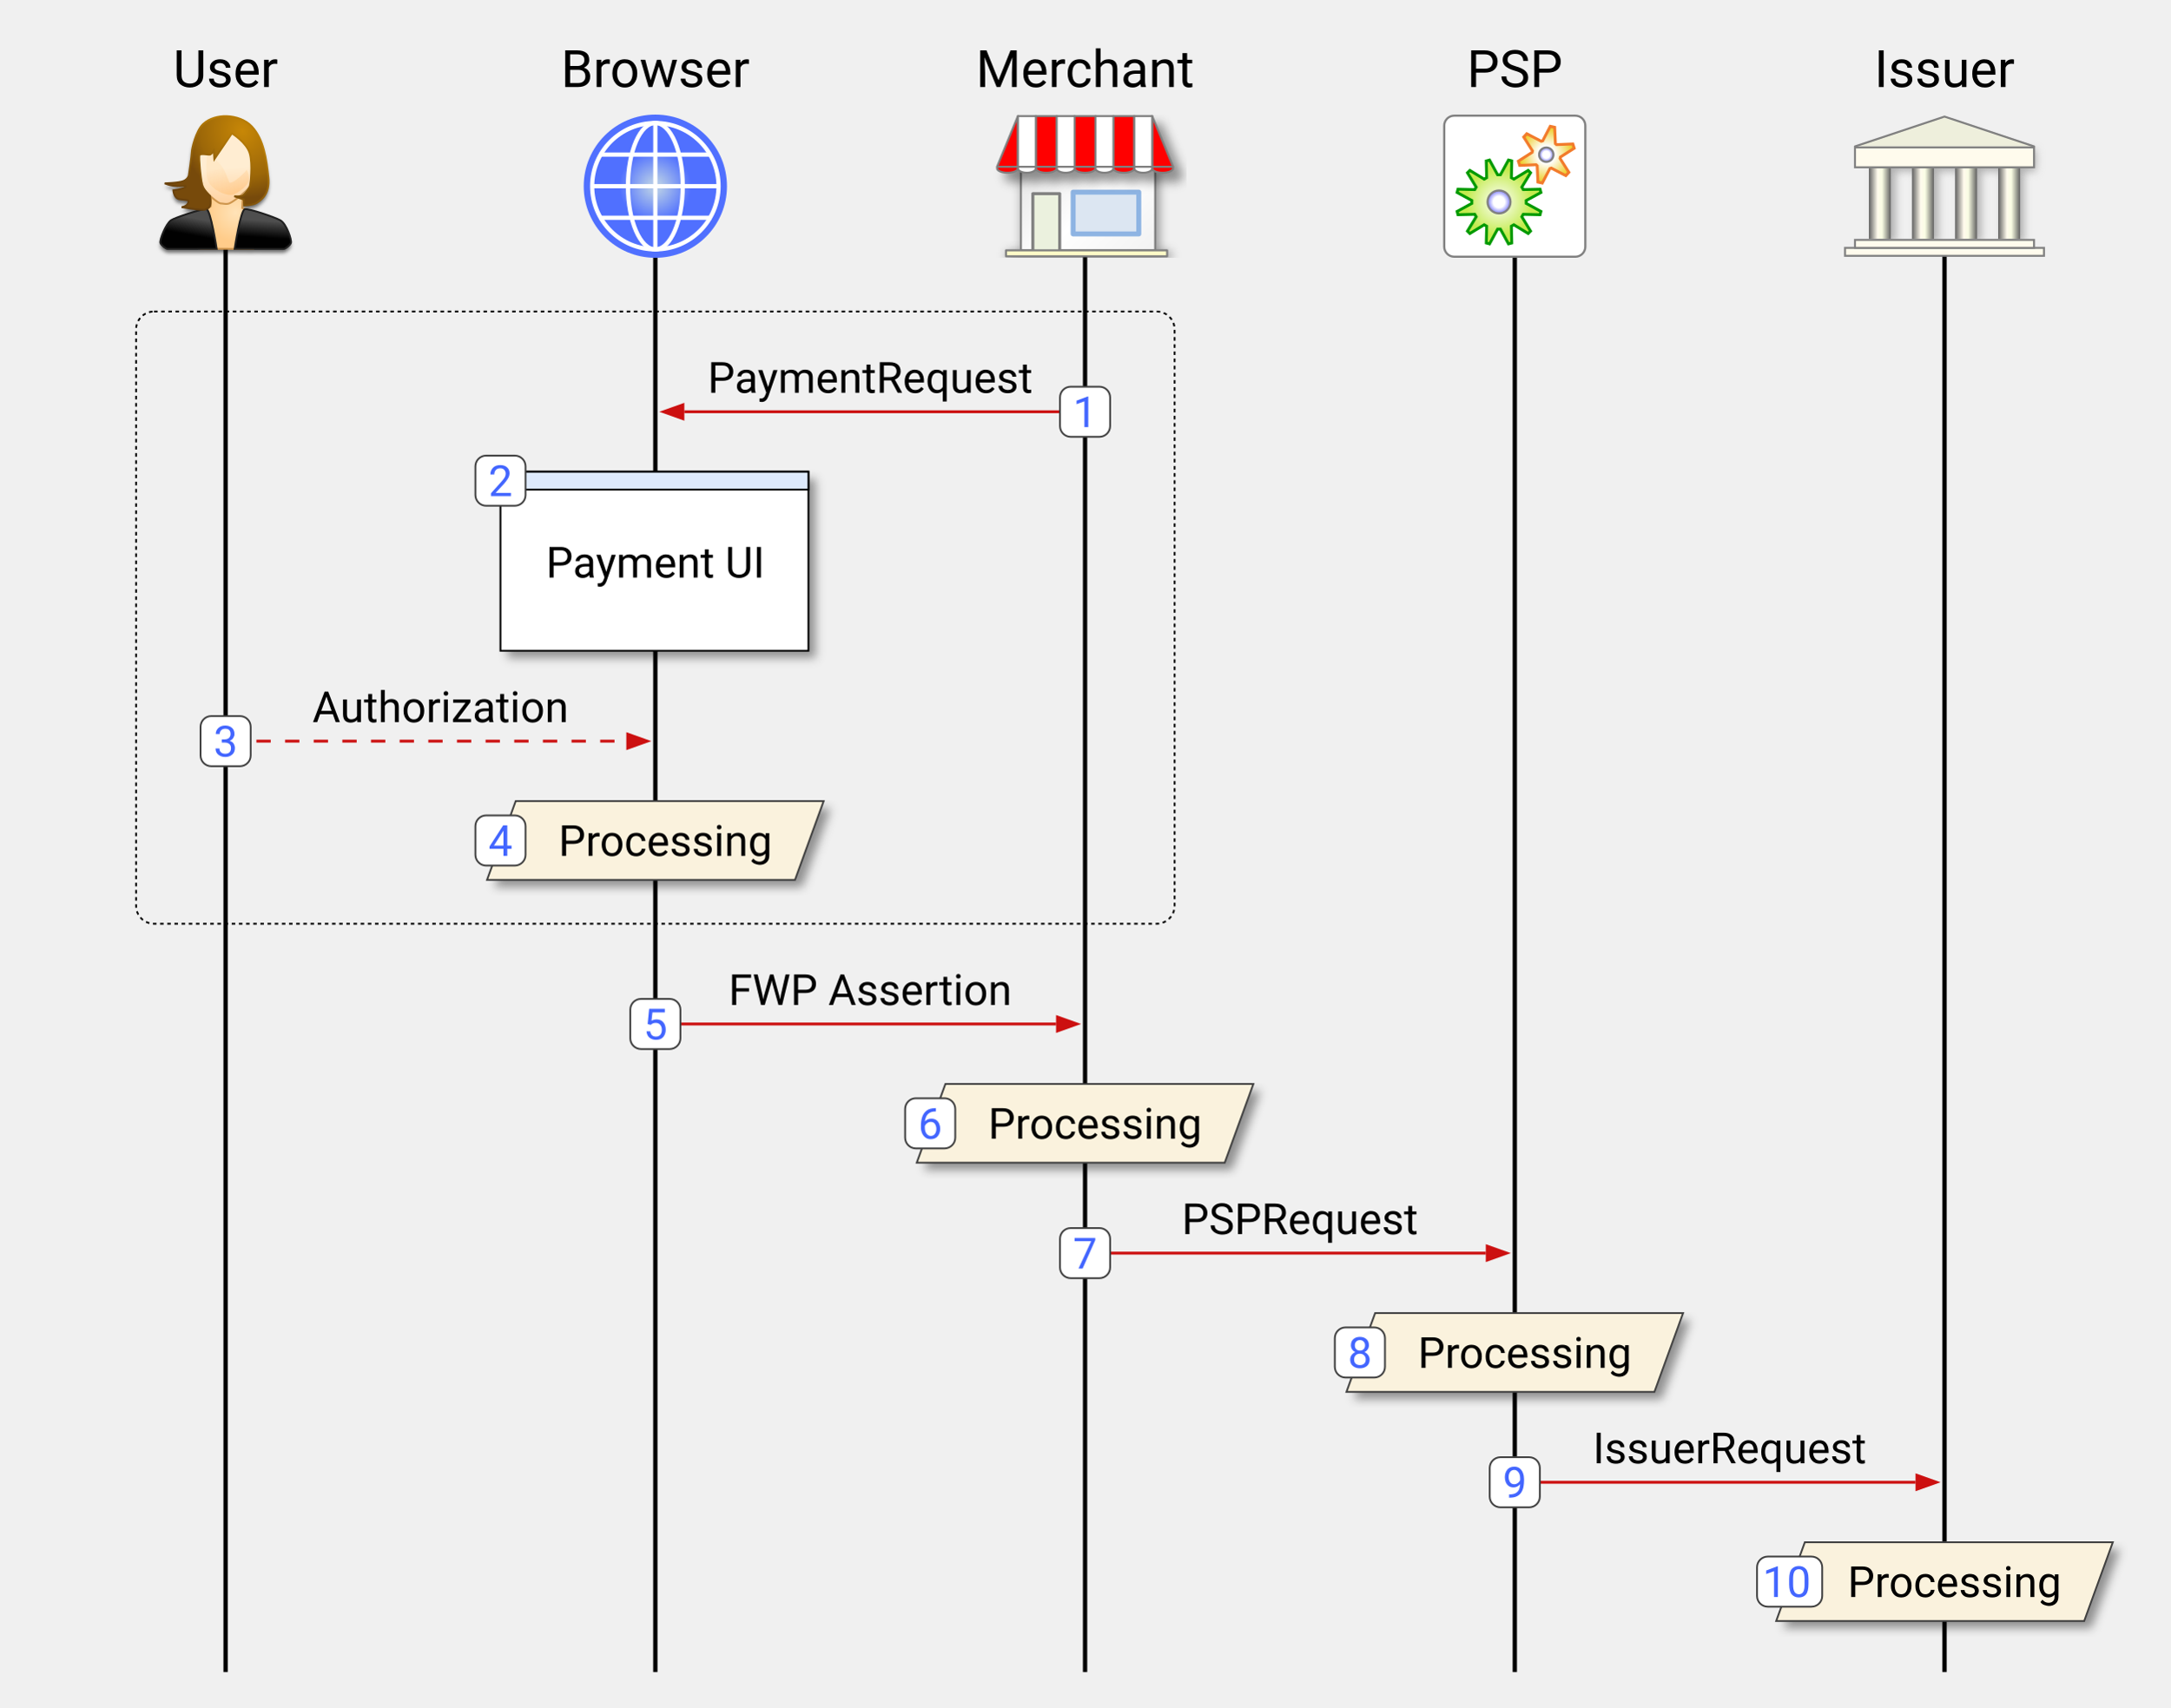
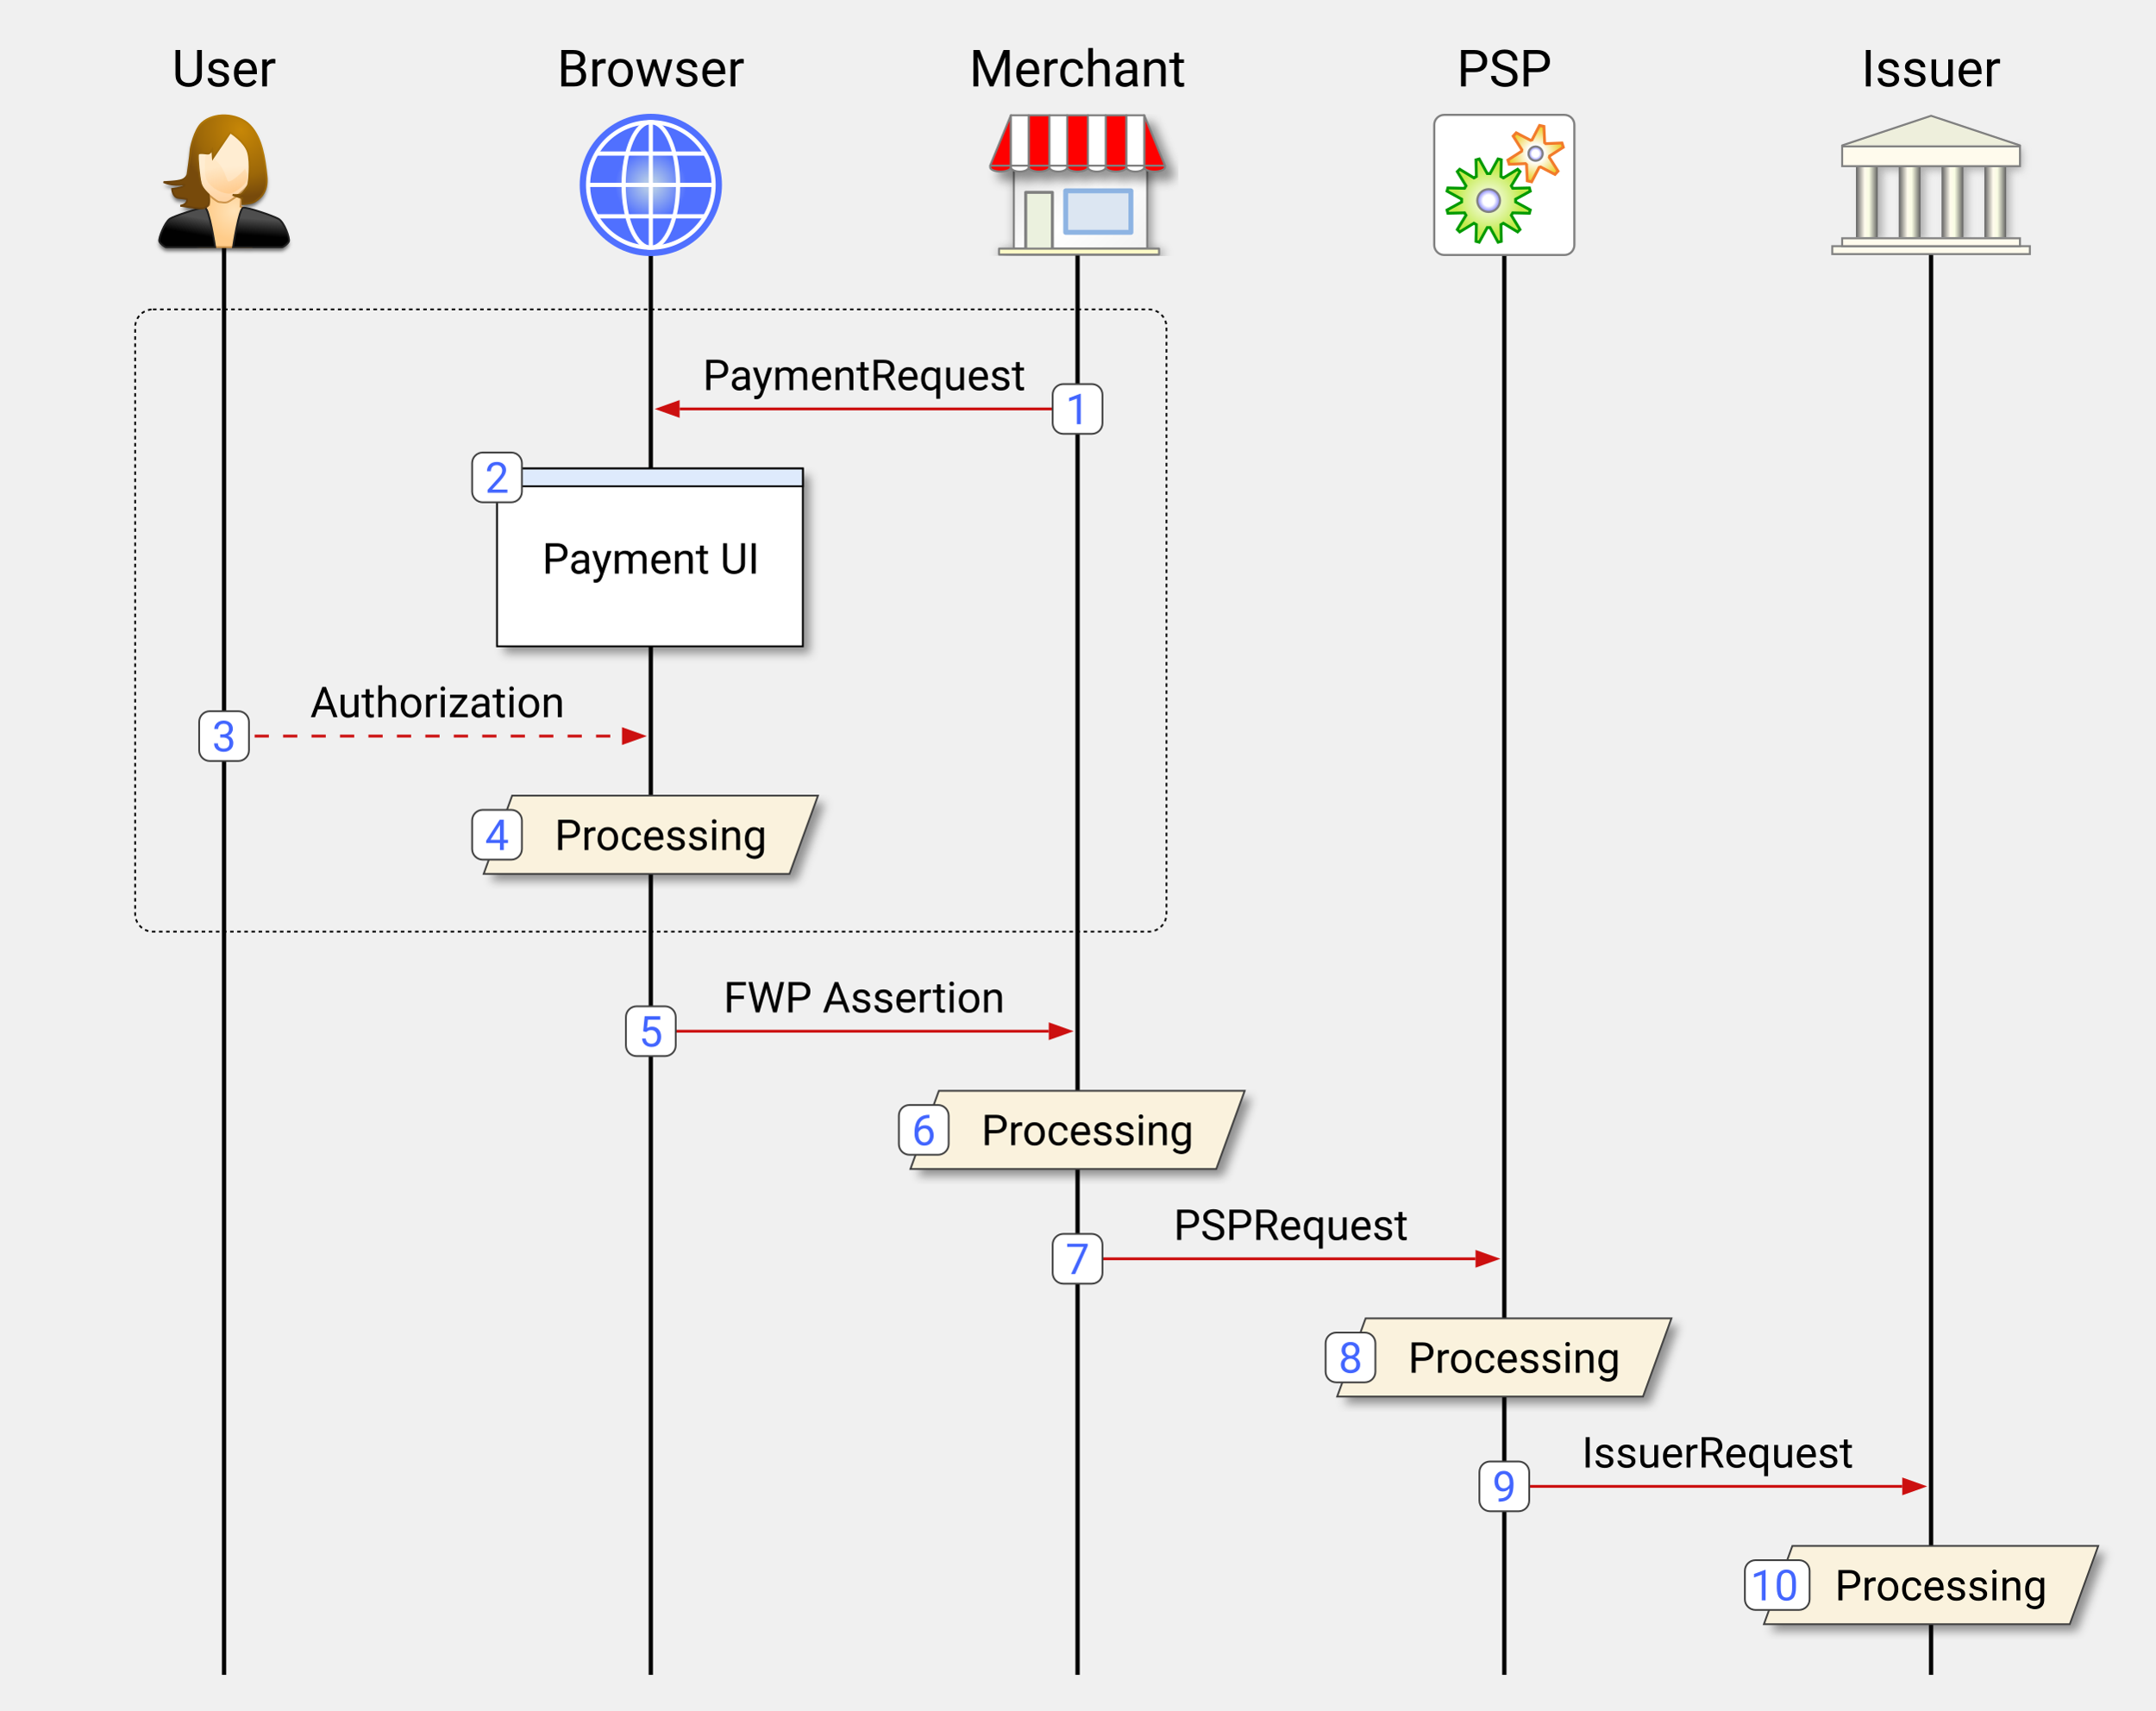
- <svg xmlns="http://www.w3.org/2000/svg" viewBox="0 0 606 477">
+ <svg xmlns="http://www.w3.org/2000/svg" viewBox="0 0 606 481">
  <defs>
    <filter id="dropShaddow">
      <feGaussianBlur stdDeviation="1.3" />
    </filter>
    <marker id="arrowHead" markerWidth="7" markerHeight="5" refX="0" refY="2.5" orient="auto" markerUnits="userSpaceOnUse">
      <polygon points="0 0, 7 2.5, 0 5" fill="#cc1010" />
    </marker>
    <marker id="arrowReturnHead" markerWidth="7" markerHeight="5" refX="0" refY="2.5" orient="auto" markerUnits="userSpaceOnUse">
      <polygon points="0 0, 7 2.5, 0 5" fill="#009000" />
    </marker>
  </defs>
-   <line x1="63" y1="67" x2="63" y2="467" stroke-width="1.2" stroke="black" />
-   <line x1="183" y1="67" x2="183" y2="467" stroke-width="1.2" stroke="black" />
-   <line x1="303" y1="67" x2="303" y2="467" stroke-width="1.2" stroke="black" />
-   <line x1="423" y1="67" x2="423" y2="467" stroke-width="1.2" stroke="black" />
-   <line x1="543" y1="67" x2="543" y2="467" stroke-width="1.2" stroke="black" />
+   <line x1="63" y1="67" x2="63" y2="471" stroke-width="1.2" stroke="black" />
+   <line x1="183" y1="67" x2="183" y2="471" stroke-width="1.2" stroke="black" />
+   <line x1="303" y1="67" x2="303" y2="471" stroke-width="1.2" stroke="black" />
+   <line x1="423" y1="67" x2="423" y2="471" stroke-width="1.2" stroke="black" />
+   <line x1="543" y1="67" x2="543" y2="471" stroke-width="1.2" stroke="black" />
  <svg x="43" y="32.0" width="40" height="40.0" viewBox="0 0 128 128" version="1.1" id="svg3129">
    <defs id="defs3131">
      <linearGradient id="e">
        <stop stop-color="#010101" offset="0" id="stop3134" />
        <stop stop-color="#4e4e4e" offset="1" id="stop3136" />
      </linearGradient>
      <linearGradient id="a">
        <stop stop-color="#868aa8" stop-opacity=".686" offset="0" id="stop3139" />
        <stop stop-color="#a0a4bb" stop-opacity=".561" offset="1" id="stop3141" />
      </linearGradient>
      <linearGradient id="b">
        <stop stop-color="#ffe2ba" stop-opacity=".547" offset="0" id="stop3144" />
        <stop stop-color="#ffc684" offset="1" id="stop3146" />
      </linearGradient>
      <linearGradient id="c">
        <stop stop-color="#ffedd2" offset="0" id="stop3149" />
        <stop stop-color="#ffd5a5" offset="1" id="stop3151" />
      </linearGradient>
      <linearGradient id="d">
        <stop stop-color="#b3b3b3" offset="0" id="stop3154" />
        <stop stop-color="#ce964d" offset="1" id="stop3156" />
      </linearGradient>
      <filter id="f">
        <feGaussianBlur stdDeviation="0.314" id="feGaussianBlur3159" />
      </filter>
      <linearGradient id="y" y2="56.036" href="#c" gradientUnits="userSpaceOnUse" x2="4.821" gradientTransform="translate(41.286,2.5714)" y1="38.893" x1="3.571" />
      <linearGradient id="x" y2="58.036" href="#d" gradientUnits="userSpaceOnUse" x2="8.234" gradientTransform="translate(41.286,2.5714)" y1="34.993" x1="9.681" />
      <linearGradient id="w" y2="55.411" href="#b" gradientUnits="userSpaceOnUse" x2="6.161" gradientTransform="translate(41.286,2.5714)" y1="38.536" x1="1.786" />
      <radialGradient id="j" gradientUnits="userSpaceOnUse" cy="20.53" cx="3.489" gradientTransform="matrix(1,0,0,0.73258,61.286,8.1921)" r="19.097">
        <stop stop-color="#be984f" offset="0" id="stop3165" />
        <stop stop-color="#754c0a" offset="1" id="stop3167" />
      </radialGradient>
      <linearGradient id="v" y2="29.25" gradientUnits="userSpaceOnUse" x2="-7.321" gradientTransform="translate(61.286,2.5714)" y1="7.286" x1="-6.786">
        <stop stop-color="#b47a06" offset="0" id="stop3170" />
        <stop stop-color="#6a410c" offset="1" id="stop3172" />
      </linearGradient>
      <radialGradient id="i" gradientUnits="userSpaceOnUse" cy="26.852" cx="12.304" gradientTransform="matrix(-1.3742,-1.1543,1.6293,-1.9396,7.0338,90.784)" r="4.873">
        <stop stop-color="#b37a07" offset="0" id="stop3175" />
        <stop stop-color="#7c4f0b" offset="1" id="stop3177" />
      </radialGradient>
      <linearGradient id="u" y2="38.714" gradientUnits="userSpaceOnUse" x2="10.893" gradientTransform="translate(21.286,2.5714)" y1="16.214" x1="10">
        <stop stop-color="#af7606" offset="0" id="stop3180" />
        <stop stop-color="#6a410b" stop-opacity=".969" offset="1" id="stop3182" />
      </linearGradient>
      <linearGradient id="t" y2="100.86" gradientUnits="userSpaceOnUse" x2="15" gradientTransform="translate(81.286,2.5714)" y1="79.429" x1="-52.143">
        <stop stop-color="#a0a3bb" stop-opacity=".957" offset="0" id="stop3185" />
        <stop stop-color="#d0d1e2" offset="1" id="stop3187" />
      </linearGradient>
      <linearGradient id="s" y2="56.929" href="#a" gradientUnits="userSpaceOnUse" x2="-58.571" gradientTransform="translate(81.286,2.5714)" y1="101.57" x1="-16.25" />
      <linearGradient id="r" y2="90.5" gradientUnits="userSpaceOnUse" x2="-21.071" gradientTransform="translate(81.286,2.5714)" y1="72.464" x1="-58.214">
        <stop stop-color="#79819d" stop-opacity=".829" offset="0" id="stop3191" />
        <stop stop-color="#e2e2ed" stop-opacity=".424" offset="1" id="stop3193" />
      </linearGradient>
      <radialGradient id="h" gradientUnits="userSpaceOnUse" cy="93.388" cx="150.89" gradientTransform="matrix(-0.662,0.80825,-0.80978,-0.65231,267.69,34.405)" r="14.984">
        <stop stop-color="#ffe3b8" offset="0" id="stop3196" />
        <stop stop-color="#ffcc8a" offset="1" id="stop3198" />
      </radialGradient>
      <linearGradient id="q" y2="56.036" href="#c" gradientUnits="userSpaceOnUse" x2="4.821" gradientTransform="translate(81.286,32.571)" y1="38.893" x1="3.571" />
      <linearGradient id="p" y2="55.179" href="#d" gradientUnits="userSpaceOnUse" x2="7.699" gradientTransform="translate(81.286,32.571)" y1="34.993" x1="9.681" />
      <linearGradient id="o" y2="55.411" href="#b" gradientUnits="userSpaceOnUse" x2="6.161" gradientTransform="translate(83.286,32.571)" y1="38.536" x1="1.786" />
      <linearGradient id="n" y2="96.117" href="#e" gradientUnits="userSpaceOnUse" x2="69.827" gradientTransform="translate(1.2857,2.5714)" y1="105.18" x1="68.16" />
      <radialGradient id="g" gradientUnits="userSpaceOnUse" cy="41.346" cx="141.71" gradientTransform="matrix(-1.0275,0.58941,-0.64296,-1.1208,268.12,14.284)" r="28.364">
        <stop stop-color="#b37906" offset="0" id="stop3205" style="stop-color:#c78707;stop-opacity:1;" />
        <stop stop-color="#976408" offset="0.683" id="stop3207" style="stop-color:#9c6708;stop-opacity:1;" />
        <stop stop-color="#74490b" offset="1" id="stop3209" style="stop-color:#774a0b;stop-opacity:1;" />
      </radialGradient>
      <linearGradient id="m" y2="82.286" gradientUnits="userSpaceOnUse" x2="122.14" gradientTransform="translate(-58.714,2.5714)" y1="45.5" x1="144.11">
        <stop stop-color="#b77c06" offset="0" id="stop3212" />
        <stop stop-color="#69410c" offset="1" id="stop3214" />
      </linearGradient>
      <linearGradient id="l" y2="97.188" href="#e" gradientUnits="userSpaceOnUse" x2="66.077" gradientTransform="matrix(-1,0,0,1,172.39,2.5714)" y1="106.26" x1="66.731" />
      <linearGradient id="k" y2="56.929" href="#a" gradientUnits="userSpaceOnUse" x2="-58.571" gradientTransform="translate(380,2)" y1="101.57" x1="-16.25" />
      <filter id="z">
        <feGaussianBlur stdDeviation="1.055" id="feGaussianBlur3219" />
      </filter>
      <linearGradient href="#c" id="linearGradient3279" gradientUnits="userSpaceOnUse" gradientTransform="matrix(1.656798,0,0,1.656798,54.82269,-16.61489)" x1="3.571" y1="38.893" x2="4.821" y2="56.036" />
      <linearGradient href="#d" id="linearGradient3281" gradientUnits="userSpaceOnUse" gradientTransform="matrix(1.656798,0,0,1.656798,54.82269,-16.61489)" x1="9.681" y1="34.993" x2="7.699" y2="55.179" />
      <radialGradient href="#h" id="radialGradient3284" gradientUnits="userSpaceOnUse" gradientTransform="matrix(-1.0968,1.339107,-1.341642,-1.080746,363.6564,-13.57632)" cx="150.89" cy="93.388" r="14.984" />
      <linearGradient href="#b" id="linearGradient3309" gradientUnits="userSpaceOnUse" gradientTransform="translate(83.286,32.571)" x1="1.786" y1="38.536" x2="6.161" y2="55.411" />
      <linearGradient href="#e" id="linearGradient3312" gradientUnits="userSpaceOnUse" gradientTransform="matrix(-1.656798,0,0,1.656798,205.7636,-66.31816)" x1="66.731" y1="106.26" x2="66.077" y2="97.188" />
      <radialGradient href="#g" id="radialGradient3315" gradientUnits="userSpaceOnUse" gradientTransform="matrix(-1.70236,0.9765331,-1.065255,-1.856939,364.3688,-46.91275)" cx="141.71" cy="41.346" r="28.364" />
      <linearGradient href="#m" id="linearGradient3317" gradientUnits="userSpaceOnUse" gradientTransform="matrix(1.656798,0,0,1.656798,-177.129,-66.31816)" x1="144.11" y1="45.5" x2="122.14" y2="82.286" />
      <linearGradient href="#e" id="linearGradient3320" gradientUnits="userSpaceOnUse" gradientTransform="matrix(1.656798,0,0,1.656798,-77.72162,-66.31816)" x1="68.16" y1="105.18" x2="69.827" y2="96.117" />
    </defs>
    <g transform="matrix(1.656798,0,0,1.656798,-574.7538,-66.31816)" id="g3223" style="opacity:0.572;filter:url(#z)">
      <path d="m 395.19,79.812 -17.875,1.781 0.188,9.906 -2.25,1.562 c -0.021,-0.007 -0.041,-0.028 -0.062,-0.031 -2.33,-0.357 -19.08,5.969 -19.08,5.969 -1.282,0.566 -6.295,10.673 -5.781,12.25 0.432,1.326 3.13,3.25 3.844,3.25 0.714,0 26.531,-0.031 26.531,-0.031 0,0 1.4e-4,-0.062 0,-0.062 l 19.812,0.125 v -0.062 c 7.6,0.009 15.965,0.031 16.406,0.031 0.714,0 3.38,-1.924 3.812,-3.25 0.514,-1.577 -4.468,-11.684 -5.75,-12.25 0,0 -15.834,-5.982 -18.812,-5.969 l -1.719,-0.625 0.73,-12.595 z" id="path3227" />
      <path d="m 379.11,61.429 0.357,4.643 9.464,-13.929 c 0,0 9.643,6.071 9.821,10.714 0.179,4.643 0.179,16.964 0,17.679 -0.18,0.714 -2.68,4.464 -3.93,5.178 -1.25,0.714 -4.643,0.357 -4.643,0.357 l 5.179,1.786 0.179,3.214 c 0,0 5,-0.179 6.786,-1.429 1.786,-1.25 7.321,-4.286 6.25,-13.929 -1.08,-9.642 -3.58,-22.856 -8.94,-27.32 -5.35,-4.464 -10.89,-5.357 -13.57,-5.536 -2.679,-0.179 -8.214,-1.071 -12.679,4.286 -4.464,5.357 -6.071,13.393 -6.071,15 0,1.607 -1.607,12.679 -1.607,12.679 0,0 -0.357,1.964 -2.857,3.036 -2.5,1.071 -10.179,1.25 -10.179,1.25 2.899,1.265 5.975,1.671 9.107,1.429 0.714,-0.179 3.304,-0.446 2.054,0.625 -1.25,1.071 -6.518,1.696 -6.518,1.696 0,0 0.268,4.464 3.482,4.821 3.214,0.357 4.018,0.536 4.018,0.536 0,0 1.161,-0.179 0.446,1.607 -0.714,1.786 -3.482,2.143 -3.482,2.143 0,0 11.607,1.964 12.857,1.25 1.25,-0.714 1.872,-0.78 2.321,-1.607 0.911,-1.674 0.179,-5.714 0.179,-5.714 0,0 -3.571,-3.214 -4.286,-5.893 -0.714,-2.679 -1.964,-14.821 -1.429,-16.071 0.536,-1.25 5.179,0 5.893,-0.357 0.72,-0.359 1.79,-2.144 1.79,-2.144 z" id="path3231" />
    </g>
    <path style="fill:url(#radialGradient3284);stroke:#ce954d;stroke-width:1.65px" id="path3257" d="m 50.382,65.547 0.296,16.433 -9.765,6.749 0.888,31.105 47.048,0.293 -2.071,-33.746 -7.989,-2.935 1.19,-20.844 z" />
    <path style="fill:url(#linearGradient3279);stroke:url(#linearGradient3281);stroke-width:1.657px" id="path3259" d="m 39.178,45.248 c 0,0 3.081,16.125 5.021,20.501 1.884,4.25 13.18,13.598 15.272,13.598 2.092,0 5.217,1.195 8.083,-0.087 4.856,-2.171 15.63,-11.372 17.231,-13.93 3.546,-5.668 2.798,-30.84 2.798,-30.84 L 69.58,10.821 40.011,28.093 z" />
    <path style="fill:url(#linearGradient3309);filter:url(#f)" id="path3261" d="m 98.107,80.571 c -2.722,3.171 -6.603,5.214 -8.036,5.357 -3.571,0.357 -10.488,-2.801 -12.679,-7.321 -1.871,-3.86 -0.536,-15.179 -0.536,-15.179 0,0 4.525,2.521 7.758,6.86 2.589,3.475 3.966,8.949 4.385,9.033 2.232,0.446 8.839,-6.071 9.018,-6.786 0.179,-0.714 3.053,4.58 0.09,8.036 z" transform="matrix(1.656798,0,0,1.656798,-79.85176,-70.57845)" />
    <path d="m 56.006,120.02 c 0,0 -5.325,-34.91 -9.172,-35.504 -3.846,-0.592 -28.315,7.645 -31.589,9.904 -4.734,3.266 -10.388,17.661 -9.536,20.274 0.716,2.197 5.152,5.376 6.336,5.376 1.185,0 43.961,-0.05 43.961,-0.05 z" id="path3265" style="fill:url(#linearGradient3320);stroke:#1f1f1f;stroke-width:1.657px" />
    <path d="M 53.343,32.143 53.935,39.835 69.615,16.758 c 0,0 13.105,8.146 15.958,17.961 2.8,9.63 0.61,27.897 0.314,29.08 -0.296,1.183 -4.438,7.396 -6.509,8.58 -2.071,1.183 -7.692,0.592 -7.692,0.592 l 8.58,2.959 0.296,5.325 c 0,0 8.284,-0.296 11.243,-2.367 C 94.763,76.817 103.935,71.787 102.159,55.81 100.384,39.834 98.183,22.163 87.367,10.545 81.851,4.621 72.972,1.622 64.882,1.374 57.494,1.147 49.254,3.403 43.876,8.474 37.374,14.605 33.817,30.664 33.817,33.326 c 0,2.663 -2.663,21.007 -2.663,21.007 0,0 -0.592,3.254 -4.734,5.03 -4.142,1.775 -16.865,2.071 -16.865,2.071 4.803,2.096 9.9,2.768 15.089,2.367 1.183,-0.296 5.473,-0.74 3.402,1.035 -2.071,1.775 -10.799,2.811 -10.799,2.811 0,0 0.444,7.396 5.769,7.988 5.325,0.592 6.657,0.888 6.657,0.888 0,0 1.923,-0.296 0.74,2.663 -1.183,2.959 -5.769,3.55 -5.769,3.55 0,0 19.23,3.254 21.301,2.071 2.071,-1.183 3.101,-1.293 3.846,-2.663 1.509,-2.773 0.296,-9.467 0.296,-9.467 0,0 -5.917,-5.325 -7.101,-9.763 -1.183,-4.438 -3.254,-24.555 -2.367,-26.626 0.888,-2.071 8.58,0 9.763,-0.592 1.185,-0.593 2.961,-3.552 2.961,-3.552 z" id="path3267" style="fill:url(#radialGradient3315);stroke:url(#linearGradient3317);stroke-width:1.657px" />
    <path d="m 72.042,120.02 c 0,0 5.325,-34.91 9.172,-35.504 3.846,-0.592 26,6.891 31.589,9.904 5.588,3.013 10.388,17.661 9.536,20.274 -0.716,2.197 -5.152,5.376 -6.336,5.376 -1.176,0 -43.957,-0.05 -43.957,-0.05 z" id="path3269" style="fill:url(#linearGradient3312);stroke:#1f1f1f;stroke-width:1.657px" />
  </svg>
  <text x="63" y="24.3" fill="black" font-family="Roboto,sans-serif" font-size="14.4" text-anchor="middle">User</text>
  <svg x="163" y="32.0" width="40" height="40.0" viewBox="0 0 68 68">
    <defs>
      <radialGradient id="browserWorld">
        <stop offset="0.09" stop-color="#afc6e9" />
        <stop offset="0.5" stop-color="#5070ff" />
      </radialGradient>
    </defs>
    <circle cx="34" cy="34" r="34" fill="url(#browserWorld)" />
    <g fill="none" stroke="white" stroke-width="2">
      <circle cx="34" cy="34" r="30" />
      <ellipse cx="34" cy="34" rx="13" ry="30" />
      <line x1="34" y1="4" x2="34" y2="64" />
      <line x1="4" y1="34" x2="64" y2="34" />
      <line x1="7.5" y1="19" x2="60.5" y2="19" />
      <line x1="7.5" y1="49" x2="60.5" y2="49" />
    </g>
  </svg>
  <text x="183" y="24.3" fill="black" font-family="Roboto,sans-serif" font-size="14.4" text-anchor="middle">Browser</text>
  <svg x="274.667" y="32.0" width="56.667" height="40.0" viewBox="0 0 68 48" version="1.1">
    <defs>
      <filter id="fx0" x="-128" y="-72" width="1536" height="864" filterUnits="userSpaceOnUse" primitiveUnits="userSpaceOnUse">
        <feComponentTransfer color-interpolation-filters="sRGB" id="feComponentTransfer10">
          <feFuncR type="discrete" tableValues="0 0" id="feFuncR2" />
          <feFuncG type="discrete" tableValues="0 0" id="feFuncG4" />
          <feFuncB type="discrete" tableValues="0 0" id="feFuncB6" />
          <feFuncA type="linear" slope="0.4" intercept="0" id="feFuncA8" />
        </feComponentTransfer>
        <feGaussianBlur stdDeviation="1.778 1.778" id="feGaussianBlur12" />
      </filter>
      <filter id="fx1" x="-128" y="-72" width="1536" height="864" filterUnits="userSpaceOnUse" primitiveUnits="userSpaceOnUse">
        <feComponentTransfer color-interpolation-filters="sRGB" id="feComponentTransfer23">
          <feFuncR type="discrete" tableValues="0 0" id="feFuncR15" />
          <feFuncG type="discrete" tableValues="0 0" id="feFuncG17" />
          <feFuncB type="discrete" tableValues="0 0" id="feFuncB19" />
          <feFuncA type="linear" slope="0.4" intercept="0" id="feFuncA21" />
        </feComponentTransfer>
        <feGaussianBlur stdDeviation="1.778 1.778" id="feGaussianBlur25" />
      </filter>
      <clipPath id="clip2">
        <rect x="0" y="0" width="1280" height="720" />
      </clipPath>
      <clipPath id="clip3">
        <rect x="-2" y="-2" width="73" height="46" />
      </clipPath>
      <clipPath id="clip4">
        <rect x="0" y="0" width="69" height="44" />
      </clipPath>
      <linearGradient x1="291" y1="69" x2="327" y2="105" gradientUnits="userSpaceOnUse" spreadMethod="reflect" id="fill5" gradientTransform="translate(-274,-55)">
        <stop offset="0" stop-color="#E6E6E6" id="stop37" />
        <stop offset="0.006" stop-color="#E6E6E6" id="stop39" />
        <stop offset="0.49" stop-color="#FFFFFF" id="stop41" />
        <stop offset="1" stop-color="#F2F2F2" id="stop43" />
      </linearGradient>
      <clipPath id="clip6">
        <rect x="-2" y="-2" width="77" height="38" />
      </clipPath>
      <clipPath id="clip7">
        <rect x="0" y="0" width="74" height="34" />
      </clipPath>
    </defs>
    <g clip-path="url(#clip3)" filter="url(#fx0)" transform="translate(1,12)">
      <g clip-path="url(#clip4)">
        <rect x="12.329" y="7.328" width="45" height="27" stroke="#7f7f7f" stroke-linejoin="round" stroke-miterlimit="10" fill="#ff0000" />
        <rect x="16.329" y="15.329" width="9" height="20" stroke="#7f7f7f" stroke-linejoin="round" stroke-miterlimit="10" fill="#ebf1de" />
        <rect x="0" y="0" width="14" height="22" stroke="#8eb4e3" stroke-width="2" stroke-linejoin="round" stroke-miterlimit="10" fill="#dce6f2" transform="matrix(0,-1,-1,0,51.8284,28.8284)" />
        <path d="m 25.328,25.328 1e-4,1e-4" stroke="#4a7ebb" stroke-linejoin="round" stroke-miterlimit="10" fill="none" fill-rule="evenodd" />
        <rect x="7.328" y="34.328" width="54" height="2" stroke="#7f7f7f" stroke-linejoin="round" stroke-miterlimit="10" fill="#fdfac7" />
      </g>
    </g>
    <rect x="12.5" y="18.5" width="45" height="27" stroke="#7f7f7f" stroke-width="0.667" stroke-linejoin="round" stroke-miterlimit="10" fill="url(#fill5)" style="fill:url(#fill5)" />
    <rect x="16.5" y="26.5" width="9" height="20" stroke="#7f7f7f" stroke-linejoin="round" stroke-miterlimit="10" fill="#ebf1de" />
    <rect x="-40" y="-52" width="14" height="22" stroke="#8eb4e3" stroke-width="1.667" stroke-linejoin="round" stroke-miterlimit="10" fill="#dce6f2" transform="matrix(0,-1,-1,0,0,0)" />
    <path d="m 25.5,36.5 v 10e-5" stroke="#4a7ebb" stroke-linejoin="round" stroke-miterlimit="10" fill="none" fill-rule="evenodd" />
    <g clip-path="url(#clip6)" filter="url(#fx1)" transform="translate(0,-4)">
      <g clip-path="url(#clip7)">
        <path d="m 7.328,24.828 c 0,-0.829 1.567,-1.5 3.5,-1.5 1.933,0 3.5,0.671 3.5,1.5 0,0.828 -1.567,1.5 -3.5,1.5 -1.933,0 -3.5,-0.672 -3.5,-1.5 z" stroke="#7f7f7f" stroke-linejoin="round" stroke-miterlimit="10" fill="#ff0000" fill-rule="evenodd" />
        <path d="m 20.328,24.828 c 0,-0.829 1.567,-1.5 3.5,-1.5 1.933,0 3.5,0.671 3.5,1.5 0,0.828 -1.567,1.5 -3.5,1.5 -1.933,0 -3.5,-0.672 -3.5,-1.5 z" stroke="#7f7f7f" stroke-linejoin="round" stroke-miterlimit="10" fill="#ff0000" fill-rule="evenodd" />
        <path d="m 33.328,24.828 c 0,-0.829 1.567,-1.5 3.5,-1.5 1.933,0 3.5,0.671 3.5,1.5 0,0.828 -1.567,1.5 -3.5,1.5 -1.933,0 -3.5,-0.672 -3.5,-1.5 z" stroke="#7f7f7f" stroke-linejoin="round" stroke-miterlimit="10" fill="#ff0000" fill-rule="evenodd" />
        <path d="m 46.328,24.828 c 0,-0.829 1.567,-1.5 3.5,-1.5 1.933,0 3.5,0.671 3.5,1.5 0,0.828 -1.567,1.5 -3.5,1.5 -1.933,0 -3.5,-0.672 -3.5,-1.5 z" stroke="#7f7f7f" stroke-linejoin="round" stroke-miterlimit="10" fill="#ff0000" fill-rule="evenodd" />
        <path d="m 59.328,24.828 c 0,-0.829 1.567,-1.5 3.5,-1.5 1.933,0 3.5,0.671 3.5,1.5 0,0.828 -1.567,1.5 -3.5,1.5 -1.933,0 -3.5,-0.672 -3.5,-1.5 z" stroke="#7f7f7f" stroke-linejoin="round" stroke-miterlimit="10" fill="#ff0000" fill-rule="evenodd" />
        <path d="m 14.329,24.828 c 0,-0.829 1.343,-1.5 3,-1.5 1.657,0 3,0.671 3,1.5 0,0.828 -1.343,1.5 -3,1.5 -1.657,0 -3,-0.672 -3,-1.5 z" stroke="#7f7f7f" stroke-linejoin="round" stroke-miterlimit="10" fill="#ffffff" fill-rule="evenodd" />
        <path d="m 27.328,24.828 c 0,-0.829 1.343,-1.5 3,-1.5 1.657,0 3,0.671 3,1.5 0,0.828 -1.343,1.5 -3,1.5 -1.657,0 -3,-0.672 -3,-1.5 z" stroke="#7f7f7f" stroke-linejoin="round" stroke-miterlimit="10" fill="#ffffff" fill-rule="evenodd" />
        <path d="m 40.328,24.828 c 0,-0.829 1.343,-1.5 3,-1.5 1.657,0 3,0.671 3,1.5 0,0.828 -1.343,1.5 -3,1.5 -1.657,0 -3,-0.672 -3,-1.5 z" stroke="#7f7f7f" stroke-linejoin="round" stroke-miterlimit="10" fill="#ffffff" fill-rule="evenodd" />
        <path d="m 53.328,24.828 c 0,-0.829 1.343,-1.5 3,-1.5 1.657,0 3,0.671 3,1.5 0,0.828 -1.343,1.5 -3,1.5 -1.657,0 -3,-0.672 -3,-1.5 z" stroke="#7f7f7f" stroke-linejoin="round" stroke-miterlimit="10" fill="#ffffff" fill-rule="evenodd" />
        <path d="M 0,17 V 0 l 7,17 z" stroke="#7f7f7f" stroke-linejoin="round" stroke-miterlimit="10" fill="#ff0000" fill-rule="evenodd" transform="matrix(-1,0,0,1,14.3285,7.32848)" />
        <rect x="20.329" y="7.328" width="7" height="17" stroke="#7f7f7f" stroke-linejoin="round" stroke-miterlimit="10" fill="#ff0000" />
        <rect x="33.328" y="7.328" width="7" height="17" stroke="#7f7f7f" stroke-linejoin="round" stroke-miterlimit="10" fill="#ff0000" />
        <rect x="46.328" y="7.328" width="7" height="17" stroke="#7f7f7f" stroke-linejoin="round" stroke-miterlimit="10" fill="#ff0000" />
        <path d="M 59.328,24.328 V 7.328 l 7,17 z" stroke="#7f7f7f" stroke-linejoin="round" stroke-miterlimit="10" fill="#ff0000" fill-rule="evenodd" />
        <rect x="14.329" y="7.328" width="6" height="17" stroke="#7f7f7f" stroke-linejoin="round" stroke-miterlimit="10" fill="#ffffff" />
        <rect x="27.329" y="7.328" width="6" height="17" stroke="#7f7f7f" stroke-linejoin="round" stroke-miterlimit="10" fill="#ffffff" />
        <rect x="40.328" y="7.328" width="6" height="17" stroke="#7f7f7f" stroke-linejoin="round" stroke-miterlimit="10" fill="#ffffff" />
        <rect x="53.328" y="7.328" width="6" height="17" stroke="#7f7f7f" stroke-linejoin="round" stroke-miterlimit="10" fill="#ffffff" />
      </g>
    </g>
    <path d="m 4.5,18 c 0,-0.829 1.567,-1.5 3.5,-1.5 1.933,0 3.5,0.671 3.5,1.5 0,0.828 -1.567,1.5 -3.5,1.5 -1.933,0 -3.5,-0.672 -3.5,-1.5 z" stroke="#7f7f7f" stroke-width="0.667" stroke-linejoin="round" stroke-miterlimit="10" fill="#ff0000" fill-rule="evenodd" />
    <path d="m 17.5,18 c 0,-0.829 1.567,-1.5 3.5,-1.5 1.933,0 3.5,0.671 3.5,1.5 0,0.828 -1.567,1.5 -3.5,1.5 -1.933,0 -3.5,-0.672 -3.5,-1.5 z" stroke="#7f7f7f" stroke-width="0.667" stroke-linejoin="round" stroke-miterlimit="10" fill="#ff0000" fill-rule="evenodd" />
    <path d="m 30.5,18 c 0,-0.829 1.567,-1.5 3.5,-1.5 1.933,0 3.5,0.671 3.5,1.5 0,0.828 -1.567,1.5 -3.5,1.5 -1.933,0 -3.5,-0.672 -3.5,-1.5 z" stroke="#7f7f7f" stroke-width="0.667" stroke-linejoin="round" stroke-miterlimit="10" fill="#ff0000" fill-rule="evenodd" />
    <path d="m 43.5,18 c 0,-0.829 1.567,-1.5 3.5,-1.5 1.933,0 3.5,0.671 3.5,1.5 0,0.828 -1.567,1.5 -3.5,1.5 -1.933,0 -3.5,-0.672 -3.5,-1.5 z" stroke="#7f7f7f" stroke-width="0.667" stroke-linejoin="round" stroke-miterlimit="10" fill="#ff0000" fill-rule="evenodd" />
    <path d="m 56.5,18 c 0,-0.829 1.567,-1.5 3.5,-1.5 1.933,0 3.5,0.671 3.5,1.5 0,0.828 -1.567,1.5 -3.5,1.5 -1.933,0 -3.5,-0.672 -3.5,-1.5 z" stroke="#7f7f7f" stroke-width="0.667" stroke-linejoin="round" stroke-miterlimit="10" fill="#ff0000" fill-rule="evenodd" />
    <path d="m 11.5,18 c 0,-0.829 1.343,-1.5 3,-1.5 1.657,0 3,0.671 3,1.5 0,0.828 -1.343,1.5 -3,1.5 -1.657,0 -3,-0.672 -3,-1.5 z" stroke="#7f7f7f" stroke-width="0.667" stroke-linejoin="round" stroke-miterlimit="10" fill="#ffffff" fill-rule="evenodd" />
    <path d="m 24.5,18 c 0,-0.829 1.343,-1.5 3,-1.5 1.657,0 3,0.671 3,1.5 0,0.828 -1.343,1.5 -3,1.5 -1.657,0 -3,-0.672 -3,-1.5 z" stroke="#7f7f7f" stroke-width="0.667" stroke-linejoin="round" stroke-miterlimit="10" fill="#ffffff" fill-rule="evenodd" />
    <path d="m 37.5,18 c 0,-0.829 1.343,-1.5 3,-1.5 1.657,0 3,0.671 3,1.5 0,0.828 -1.343,1.5 -3,1.5 -1.657,0 -3,-0.672 -3,-1.5 z" stroke="#7f7f7f" stroke-width="0.667" stroke-linejoin="round" stroke-miterlimit="10" fill="#ffffff" fill-rule="evenodd" />
    <path d="m 50.5,18 c 0,-0.829 1.343,-1.5 3,-1.5 1.657,0 3,0.671 3,1.5 0,0.828 -1.343,1.5 -3,1.5 -1.657,0 -3,-0.672 -3,-1.5 z" stroke="#7f7f7f" stroke-width="0.667" stroke-linejoin="round" stroke-miterlimit="10" fill="#ffffff" fill-rule="evenodd" />
    <path d="m 11.5,17.5 v -17 l -7,17 z" stroke="#7f7f7f" stroke-width="0.667" stroke-linejoin="round" stroke-miterlimit="10" fill="#ff0000" fill-rule="evenodd" />
    <rect x="17.5" y="0.5" width="7" height="17" stroke="#7f7f7f" stroke-width="0.667" stroke-linejoin="round" stroke-miterlimit="10" fill="#ff0000" />
    <rect x="30.5" y="0.5" width="7" height="17" stroke="#7f7f7f" stroke-width="0.667" stroke-linejoin="round" stroke-miterlimit="10" fill="#ff0000" />
    <rect x="43.5" y="0.5" width="7" height="17" stroke="#7f7f7f" stroke-width="0.667" stroke-linejoin="round" stroke-miterlimit="10" fill="#ff0000" />
    <path d="m 56.5,17.5 v -17 l 7,17 z" stroke="#7f7f7f" stroke-width="0.667" stroke-linejoin="round" stroke-miterlimit="10" fill="#ff0000" fill-rule="evenodd" />
    <rect x="11.5" y="0.5" width="6" height="17" stroke="#7f7f7f" stroke-width="0.667" stroke-linejoin="round" stroke-miterlimit="10" fill="#ffffff" />
    <rect x="24.5" y="0.5" width="6" height="17" stroke="#7f7f7f" stroke-width="0.667" stroke-linejoin="round" stroke-miterlimit="10" fill="#ffffff" />
    <rect x="37.5" y="0.5" width="6" height="17" stroke="#7f7f7f" stroke-width="0.667" stroke-linejoin="round" stroke-miterlimit="10" fill="#ffffff" />
    <rect x="50.5" y="0.5" width="6" height="17" stroke="#7f7f7f" stroke-width="0.667" stroke-linejoin="round" stroke-miterlimit="10" fill="#ffffff" />
    <rect x="7.5" y="45.5" width="54" height="2" stroke="#7f7f7f" stroke-width="0.667" stroke-linejoin="round" stroke-miterlimit="10" fill="#fdfac7" />
  </svg>
  <text x="303" y="24.3" fill="black" font-family="Roboto,sans-serif" font-size="14.4" text-anchor="middle">Merchant</text>
  <svg x="403" y="32.0" width="40" height="40.0" viewBox="0 0 1000 1000">
    <defs>
      <radialGradient cx="0.5" cy="0.5" id="bigGearGid" r="0.5" spreadMethod="pad">
        <stop offset="0.0" stop-color="white" />
        <stop offset="0.8" stop-color="#c4eb4e" />
      </radialGradient>
      <radialGradient cx="0.5" cy="0.5" id="smallGearGid" r="0.5" spreadMethod="pad">
        <stop offset="0.3" stop-color="white" />
        <stop offset="1.0" stop-color="#eccb1e" />
      </radialGradient>
      <radialGradient cx="0.5" cy="0.5" id="shaftGid" r="0.5" spreadMethod="pad">
        <stop offset="0.5" stop-color="white" />
        <stop offset="1.0" stop-color="#8080ff" />
      </radialGradient>
    </defs>
    <rect x="7.5" y="7.5" width="985" height="985" rx="70" fill="white" stroke="grey" stroke-width="15" />
    <path stroke="#009a00" stroke-width="20" fill="url(#bigGearGid)" d="M399.9,799.7 456.2,902.6 479,896.5 476.3,779.3 493.5,769.3 593.6,830.3 610.3,813.6 549.3,713.5 559.3,696.3 676.5,699 682.6,676.2 579.7,619.9 579.7,600.1 682.6,543.8 676.5,521 559.3,523.7 549.3,506.5 610.3,406.4 593.6,389.7 493.5,450.7 476.3,440.7 479,323.5 456.2,317.4 399.9,420.3 380.1,420.3 323.8,317.4 301,323.5 303.7,440.7 286.5,450.7 186.4,389.7 169.7,406.4 230.7,506.5 220.7,523.7 103.5,521 97.4,543.8 200.3,600.1 200.3,619.9 97.4,676.2 103.5,699 220.7,696.3 230.7,713.5 169.7,813.6 186.4,830.3 286.5,769.3 303.7,779.3 301,896.5 323.8,902.6 380.1,799.7 z" />
    <circle stroke="grey" stroke-width="15" fill="url(#shaftGid)" r="80" cx="390" cy="610" />
    <path stroke="#f27b2b" stroke-width="20" fill="url(#smallGearGid)" d="M656.4,357.2 661.5,471.3 692.2,478.1 745,376.8 755,373.7 856.4,426.3 877.6,403.1 816.4,306.7 818.6,296.5 914.9,235 905.4,205.1 791.3,209.9 783.6,202.8 778.5,88.7 747.8,81.9 695,183.2 685,186.3 583.6,133.7 562.4,156.9 623.6,253.3 621.4,263.5 525.1,325 534.6,354.9 648.7,350.1 z" />
    <circle stroke="grey" stroke-width="15" fill="url(#shaftGid)" r="50" cx="720" cy="280" />
  </svg>
  <text x="423" y="24.3" fill="black" font-family="Roboto,sans-serif" font-size="14.4" text-anchor="middle">PSP</text>
  <svg x="512.444" y="32.0" width="61.111" height="40.0" viewBox="0 0 110 72">
    <defs>
      <linearGradient id="bankPillar" x1="0" x2="1">
        <stop offset="0" stop-color="#606060" />
        <stop offset="0.4" stop-color="#fffbed" />
        <stop offset="0.6" stop-color="#f9fce3" />
        <stop offset="1" stop-color="#606060" />
      </linearGradient>
      <filter height="200%" id="bankShaddow" width="200%" x="-50%" y="-50%">
        <feGaussianBlur stdDeviation="2" />
      </filter>
    </defs>
    <g fill="#b0b0b0" filter="url(#bankShaddow)">
      <path d="m19.5,17.5l21.67,0l0,11l-10.67,0l0,35.5l-11,0" />
      <path d="m41,17.5l21.67,0l0,11l-10.67,0l0,35.5l-11,0" />
      <path d="m62.5,17.5l21.67,0l0,11l-10.67,0l0,35.5l-11,0" />
      <path d="m 84,17.5 h 17 v 11 H 95 V 64 H 84" />
    </g>
    <rect fill="url(#bankPillar)" height="35.5" width="11" x="17" y="27" />
    <rect fill="url(#bankPillar)" height="35.5" width="11" x="38.66" y="27" />
    <rect fill="url(#bankPillar)" height="35.5" width="11" x="60.33" y="27" />
    <rect fill="url(#bankPillar)" height="35.5" width="11" x="82" y="27" />
    <path d="m10,16l45,-15l45,15" fill="#eeefdc" stroke="grey" stroke-linecap="round" />
    <rect fill="#fffbed" height="10" stroke="grey" width="90" x="10" y="16.5" />
    <rect fill="#fffbed" height="4" stroke="grey" width="100" x="5" y="67" />
    <rect fill="#fffbed" height="4" stroke="grey" width="90" x="10" y="63" />
  </svg>
  <text x="543" y="24.3" fill="black" font-family="Roboto,sans-serif" font-size="14.4" text-anchor="middle">Issuer</text>
  <line x1="302.4" y1="115" x2="191.1" y2="115" stroke-width="0.8" stroke="#cc1010" marker-end="url(#arrowHead)" />
  <text x="243" y="109.7" fill="black" font-family="Roboto,sans-serif" font-size="12" text-anchor="middle">PaymentRequest</text>
  <a href="#seq-1">
    <rect x="296" y="108" width="14" height="14" rx="3" fill="white" stroke="#404040" stroke-width="0.5" />
    <text x="303" y="119.3" fill="#4366ff" font-family="Roboto,sans-serif" font-size="12" text-anchor="middle">1</text>
  </a>
  <rect x="141.75" y="133.75" width="86" height="50" fill="black" opacity="0.4" filter="url(#dropShaddow)" />
  <rect x="139.75" y="131.75" width="86" height="50" fill="white" stroke-width="0.5" stroke="black" />
  <rect x="139.75" y="131.75" width="86" height="5" fill="#deeafc" stroke-width="0.5" stroke="black" />
  <text x="183" y="161.3" fill="black" font-family="Roboto,sans-serif" font-size="12" text-anchor="middle">Payment UI</text>
  <a href="#seq-2">
    <rect x="132.75" y="127.25" width="14" height="14" rx="3" fill="white" stroke="#404040" stroke-width="0.5" />
    <text x="139.75" y="138.55" fill="#4366ff" font-family="Roboto,sans-serif" font-size="12" text-anchor="middle">2</text>
  </a>
  <line x1="63.6" y1="207" x2="174.9" y2="207" stroke-width="0.8" stroke="#cc1010" marker-end="url(#arrowHead)" stroke-dasharray="4" />
  <text x="123" y="201.7" fill="black" font-family="Roboto,sans-serif" font-size="12" text-anchor="middle">Authorization</text>
  <a href="#seq-3">
    <rect x="56" y="200" width="14" height="14" rx="3" fill="white" stroke="#404040" stroke-width="0.5" />
    <text x="63" y="211.3" fill="#4366ff" font-family="Roboto,sans-serif" font-size="12" text-anchor="middle">3</text>
  </a>
  <path fill="black" opacity="0.4" d="M146,225.75 l86,0 l-8,22 l-86,0Z" filter="url(#dropShaddow)" />
  <path fill="#faf2dd" stroke="#404040" stroke-width="0.5" d="M144,223.75 l86,0 l-8,22 l-86,0Z" />
  <text x="185.8" y="239.05" fill="black" font-family="Roboto,sans-serif" font-size="12" text-anchor="middle">Processing</text>
  <a href="#seq-4">
    <rect x="132.75" y="227.75" width="14" height="14" rx="3" fill="white" stroke="#404040" stroke-width="0.5" />
    <text x="139.75" y="239.05" fill="#4366ff" font-family="Roboto,sans-serif" font-size="12" text-anchor="middle">4</text>
  </a>
-   <line x1="183.6" y1="286" x2="294.9" y2="286" stroke-width="0.8" stroke="#cc1010" marker-end="url(#arrowHead)" />
-   <text x="243" y="280.7" fill="black" font-family="Roboto,sans-serif" font-size="12" text-anchor="middle">FWP Assertion</text>
+   <line x1="183.6" y1="290" x2="294.9" y2="290" stroke-width="0.8" stroke="#cc1010" marker-end="url(#arrowHead)" />
+   <text x="243" y="284.7" fill="black" font-family="Roboto,sans-serif" font-size="12" text-anchor="middle">FWP Assertion</text>
  <a href="#seq-5">
-     <rect x="176" y="279" width="14" height="14" rx="3" fill="white" stroke="#404040" stroke-width="0.5" />
-     <text x="183" y="290.3" fill="#4366ff" font-family="Roboto,sans-serif" font-size="12" text-anchor="middle">5</text>
-   </a>
-   <path fill="black" opacity="0.4" d="M266,304.75 l86,0 l-8,22 l-86,0Z" filter="url(#dropShaddow)" />
-   <path fill="#faf2dd" stroke="#404040" stroke-width="0.5" d="M264,302.75 l86,0 l-8,22 l-86,0Z" />
-   <text x="305.8" y="318.05" fill="black" font-family="Roboto,sans-serif" font-size="12" text-anchor="middle">Processing</text>
+     <rect x="176" y="283" width="14" height="14" rx="3" fill="white" stroke="#404040" stroke-width="0.5" />
+     <text x="183" y="294.3" fill="#4366ff" font-family="Roboto,sans-serif" font-size="12" text-anchor="middle">5</text>
+   </a>
+   <path fill="black" opacity="0.4" d="M266,308.75 l86,0 l-8,22 l-86,0Z" filter="url(#dropShaddow)" />
+   <path fill="#faf2dd" stroke="#404040" stroke-width="0.5" d="M264,306.75 l86,0 l-8,22 l-86,0Z" />
+   <text x="305.8" y="322.05" fill="black" font-family="Roboto,sans-serif" font-size="12" text-anchor="middle">Processing</text>
  <a href="#seq-6">
-     <rect x="252.75" y="306.75" width="14" height="14" rx="3" fill="white" stroke="#404040" stroke-width="0.5" />
-     <text x="259.75" y="318.05" fill="#4366ff" font-family="Roboto,sans-serif" font-size="12" text-anchor="middle">6</text>
-   </a>
-   <line x1="303.6" y1="350" x2="414.9" y2="350" stroke-width="0.8" stroke="#cc1010" marker-end="url(#arrowHead)" />
-   <text x="363" y="344.7" fill="black" font-family="Roboto,sans-serif" font-size="12" text-anchor="middle">PSPRequest</text>
+     <rect x="252.75" y="310.75" width="14" height="14" rx="3" fill="white" stroke="#404040" stroke-width="0.5" />
+     <text x="259.75" y="322.05" fill="#4366ff" font-family="Roboto,sans-serif" font-size="12" text-anchor="middle">6</text>
+   </a>
+   <line x1="303.6" y1="354" x2="414.9" y2="354" stroke-width="0.8" stroke="#cc1010" marker-end="url(#arrowHead)" />
+   <text x="363" y="348.7" fill="black" font-family="Roboto,sans-serif" font-size="12" text-anchor="middle">PSPRequest</text>
  <a href="#seq-7">
-     <rect x="296" y="343" width="14" height="14" rx="3" fill="white" stroke="#404040" stroke-width="0.5" />
-     <text x="303" y="354.3" fill="#4366ff" font-family="Roboto,sans-serif" font-size="12" text-anchor="middle">7</text>
-   </a>
-   <path fill="black" opacity="0.4" d="M386,368.75 l86,0 l-8,22 l-86,0Z" filter="url(#dropShaddow)" />
-   <path fill="#faf2dd" stroke="#404040" stroke-width="0.5" d="M384,366.75 l86,0 l-8,22 l-86,0Z" />
-   <text x="425.8" y="382.05" fill="black" font-family="Roboto,sans-serif" font-size="12" text-anchor="middle">Processing</text>
+     <rect x="296" y="347" width="14" height="14" rx="3" fill="white" stroke="#404040" stroke-width="0.5" />
+     <text x="303" y="358.3" fill="#4366ff" font-family="Roboto,sans-serif" font-size="12" text-anchor="middle">7</text>
+   </a>
+   <path fill="black" opacity="0.4" d="M386,372.75 l86,0 l-8,22 l-86,0Z" filter="url(#dropShaddow)" />
+   <path fill="#faf2dd" stroke="#404040" stroke-width="0.5" d="M384,370.75 l86,0 l-8,22 l-86,0Z" />
+   <text x="425.8" y="386.05" fill="black" font-family="Roboto,sans-serif" font-size="12" text-anchor="middle">Processing</text>
  <a href="#seq-8">
-     <rect x="372.75" y="370.75" width="14" height="14" rx="3" fill="white" stroke="#404040" stroke-width="0.5" />
-     <text x="379.75" y="382.05" fill="#4366ff" font-family="Roboto,sans-serif" font-size="12" text-anchor="middle">8</text>
-   </a>
-   <line x1="423.6" y1="414" x2="534.9" y2="414" stroke-width="0.8" stroke="#cc1010" marker-end="url(#arrowHead)" />
-   <text x="483" y="408.7" fill="black" font-family="Roboto,sans-serif" font-size="12" text-anchor="middle">IssuerRequest</text>
+     <rect x="372.75" y="374.75" width="14" height="14" rx="3" fill="white" stroke="#404040" stroke-width="0.5" />
+     <text x="379.75" y="386.05" fill="#4366ff" font-family="Roboto,sans-serif" font-size="12" text-anchor="middle">8</text>
+   </a>
+   <line x1="423.6" y1="418" x2="534.9" y2="418" stroke-width="0.8" stroke="#cc1010" marker-end="url(#arrowHead)" />
+   <text x="483" y="412.7" fill="black" font-family="Roboto,sans-serif" font-size="12" text-anchor="middle">IssuerRequest</text>
  <a href="#seq-9">
-     <rect x="416" y="407" width="14" height="14" rx="3" fill="white" stroke="#404040" stroke-width="0.5" />
-     <text x="423" y="418.3" fill="#4366ff" font-family="Roboto,sans-serif" font-size="12" text-anchor="middle">9</text>
-   </a>
-   <path fill="black" opacity="0.4" d="M506,432.75 l86,0 l-8,22 l-86,0Z" filter="url(#dropShaddow)" />
-   <path fill="#faf2dd" stroke="#404040" stroke-width="0.5" d="M504,430.75 l86,0 l-8,22 l-86,0Z" />
-   <text x="545.8" y="446.05" fill="black" font-family="Roboto,sans-serif" font-size="12" text-anchor="middle">Processing</text>
+     <rect x="416" y="411" width="14" height="14" rx="3" fill="white" stroke="#404040" stroke-width="0.5" />
+     <text x="423" y="422.3" fill="#4366ff" font-family="Roboto,sans-serif" font-size="12" text-anchor="middle">9</text>
+   </a>
+   <path fill="black" opacity="0.4" d="M506,436.75 l86,0 l-8,22 l-86,0Z" filter="url(#dropShaddow)" />
+   <path fill="#faf2dd" stroke="#404040" stroke-width="0.5" d="M504,434.75 l86,0 l-8,22 l-86,0Z" />
+   <text x="545.8" y="450.05" fill="black" font-family="Roboto,sans-serif" font-size="12" text-anchor="middle">Processing</text>
  <a href="#seq-10">
-     <rect x="490.65" y="434.75" width="18.2" height="14" rx="3" fill="white" stroke="#404040" stroke-width="0.5" />
-     <text x="498.95" y="446.05" fill="#4366ff" font-family="Roboto,sans-serif" font-size="12" text-anchor="middle">10</text>
-   </a>
-   <rect x="38" y="87" width="290" height="171" rx="5" fill="none" stroke-width="0.5" stroke="black" stroke-dasharray="1" />
+     <rect x="490.65" y="438.75" width="18.2" height="14" rx="3" fill="white" stroke="#404040" stroke-width="0.5" />
+     <text x="498.95" y="450.05" fill="#4366ff" font-family="Roboto,sans-serif" font-size="12" text-anchor="middle">10</text>
+   </a>
+   <rect x="38" y="87" width="290" height="175" rx="5" fill="none" stroke-width="0.5" stroke="black" stroke-dasharray="1" />
</svg>
